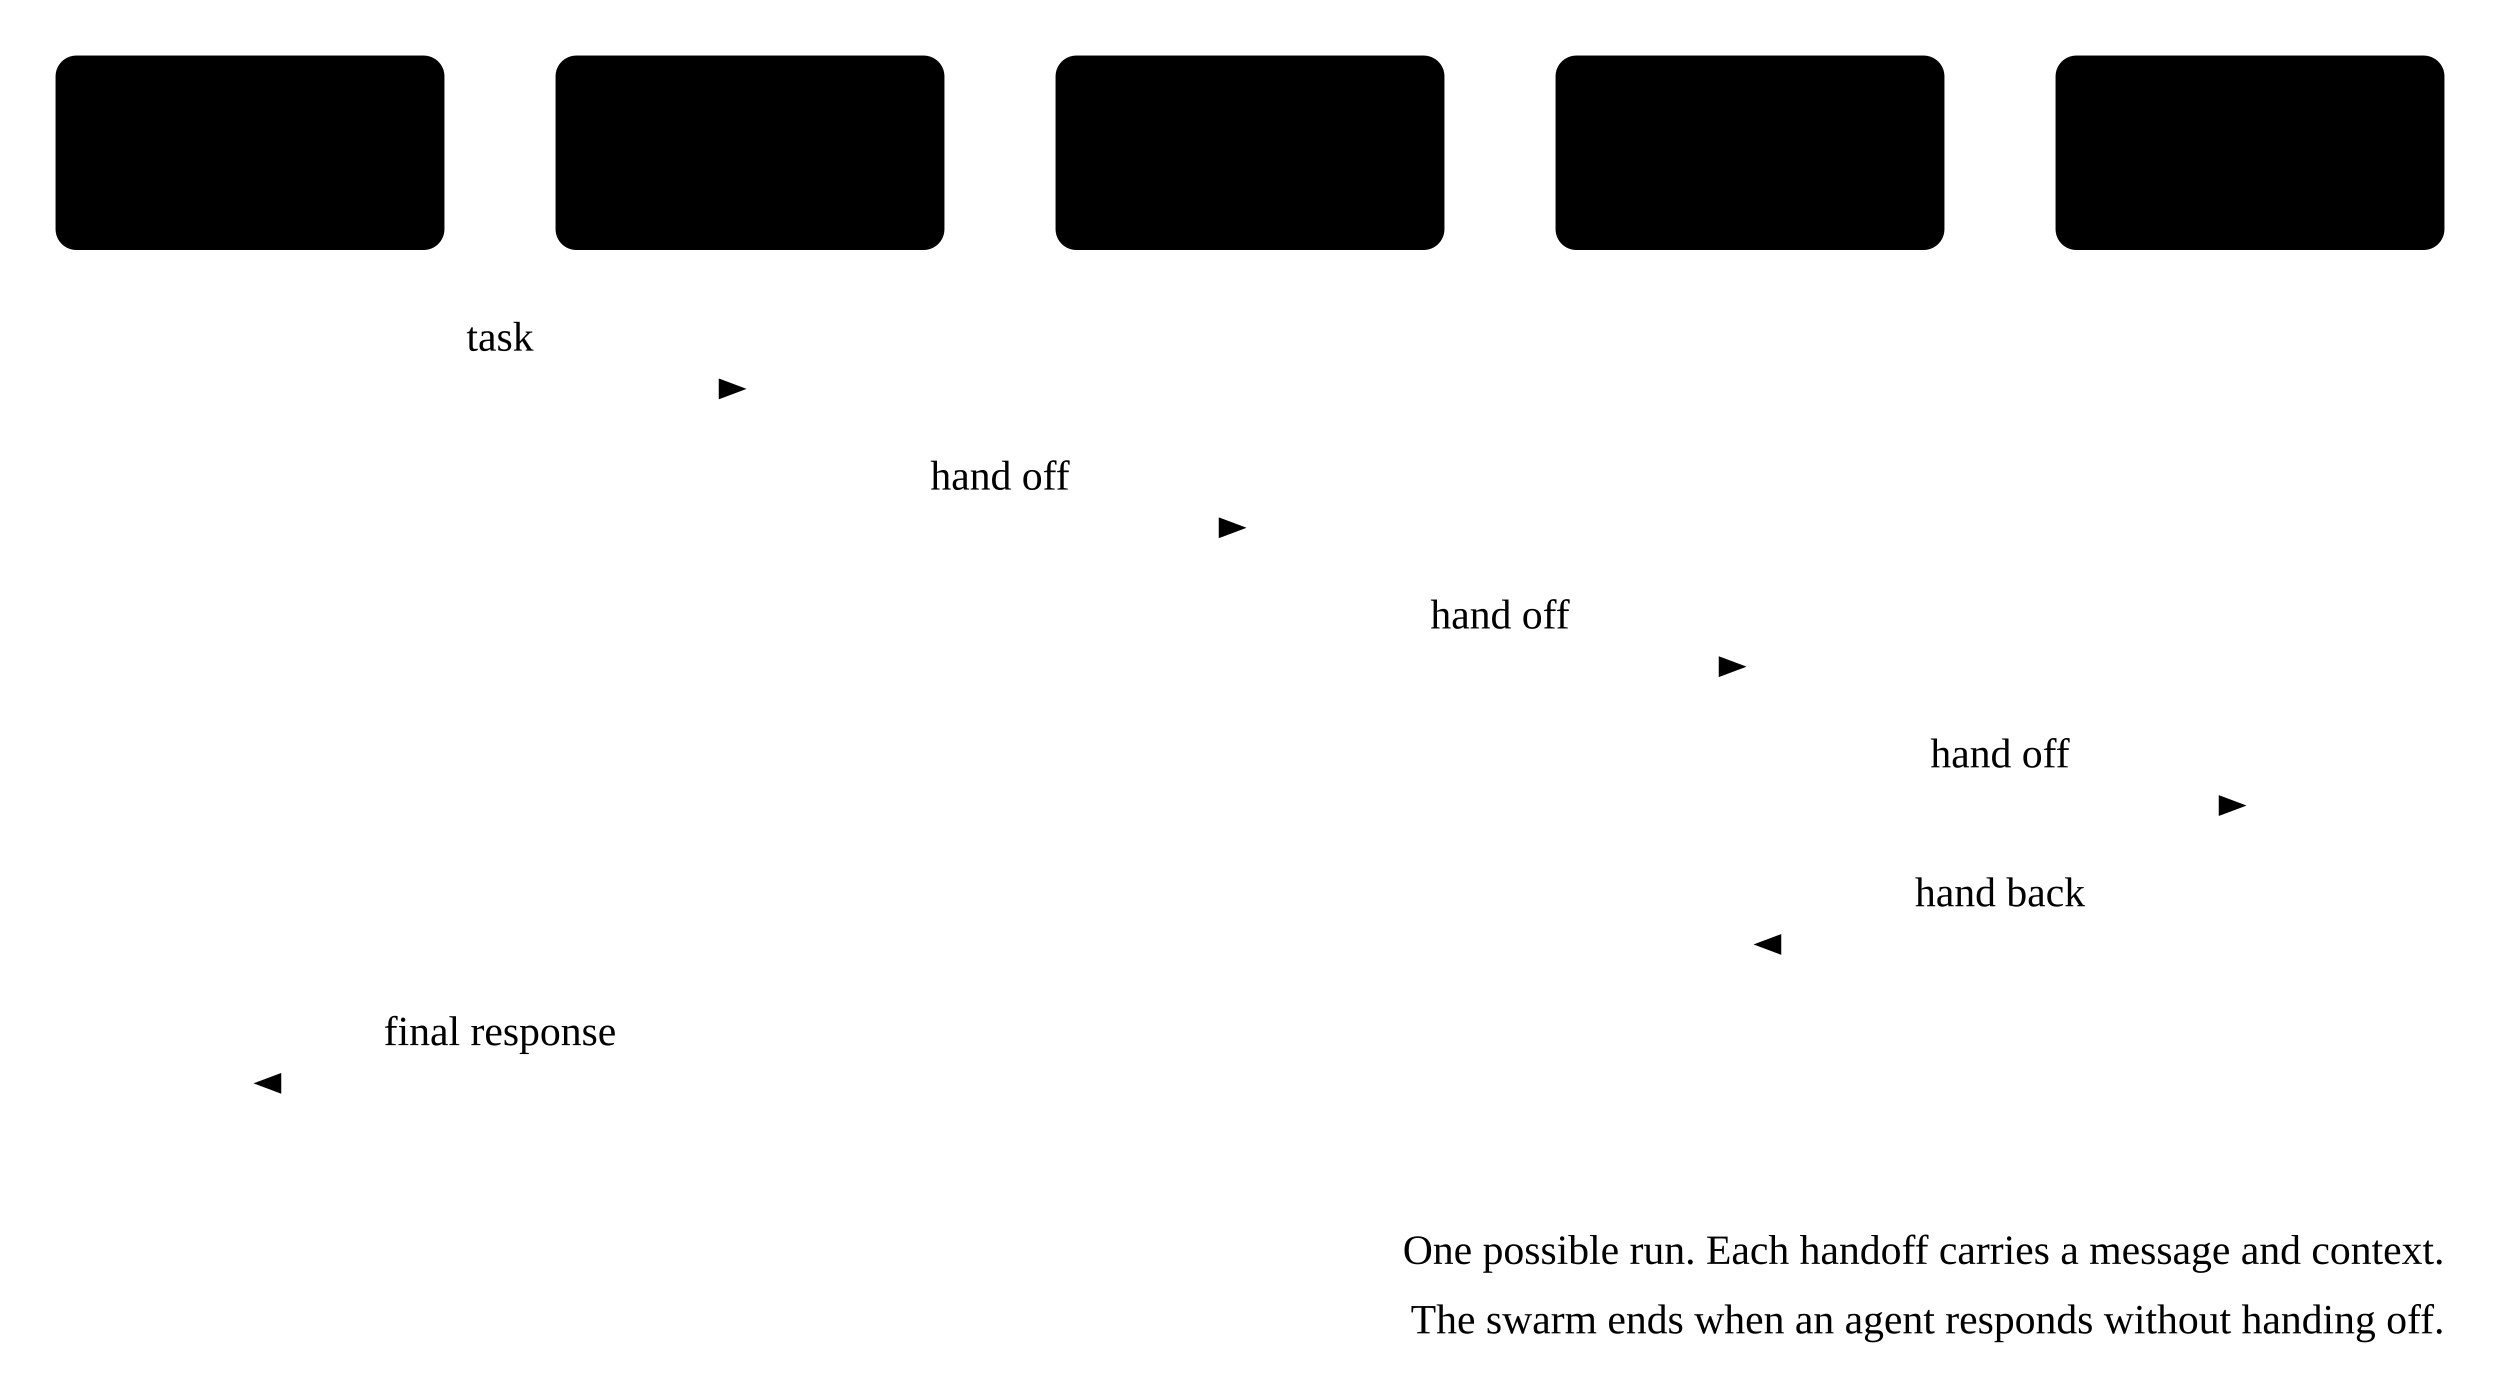
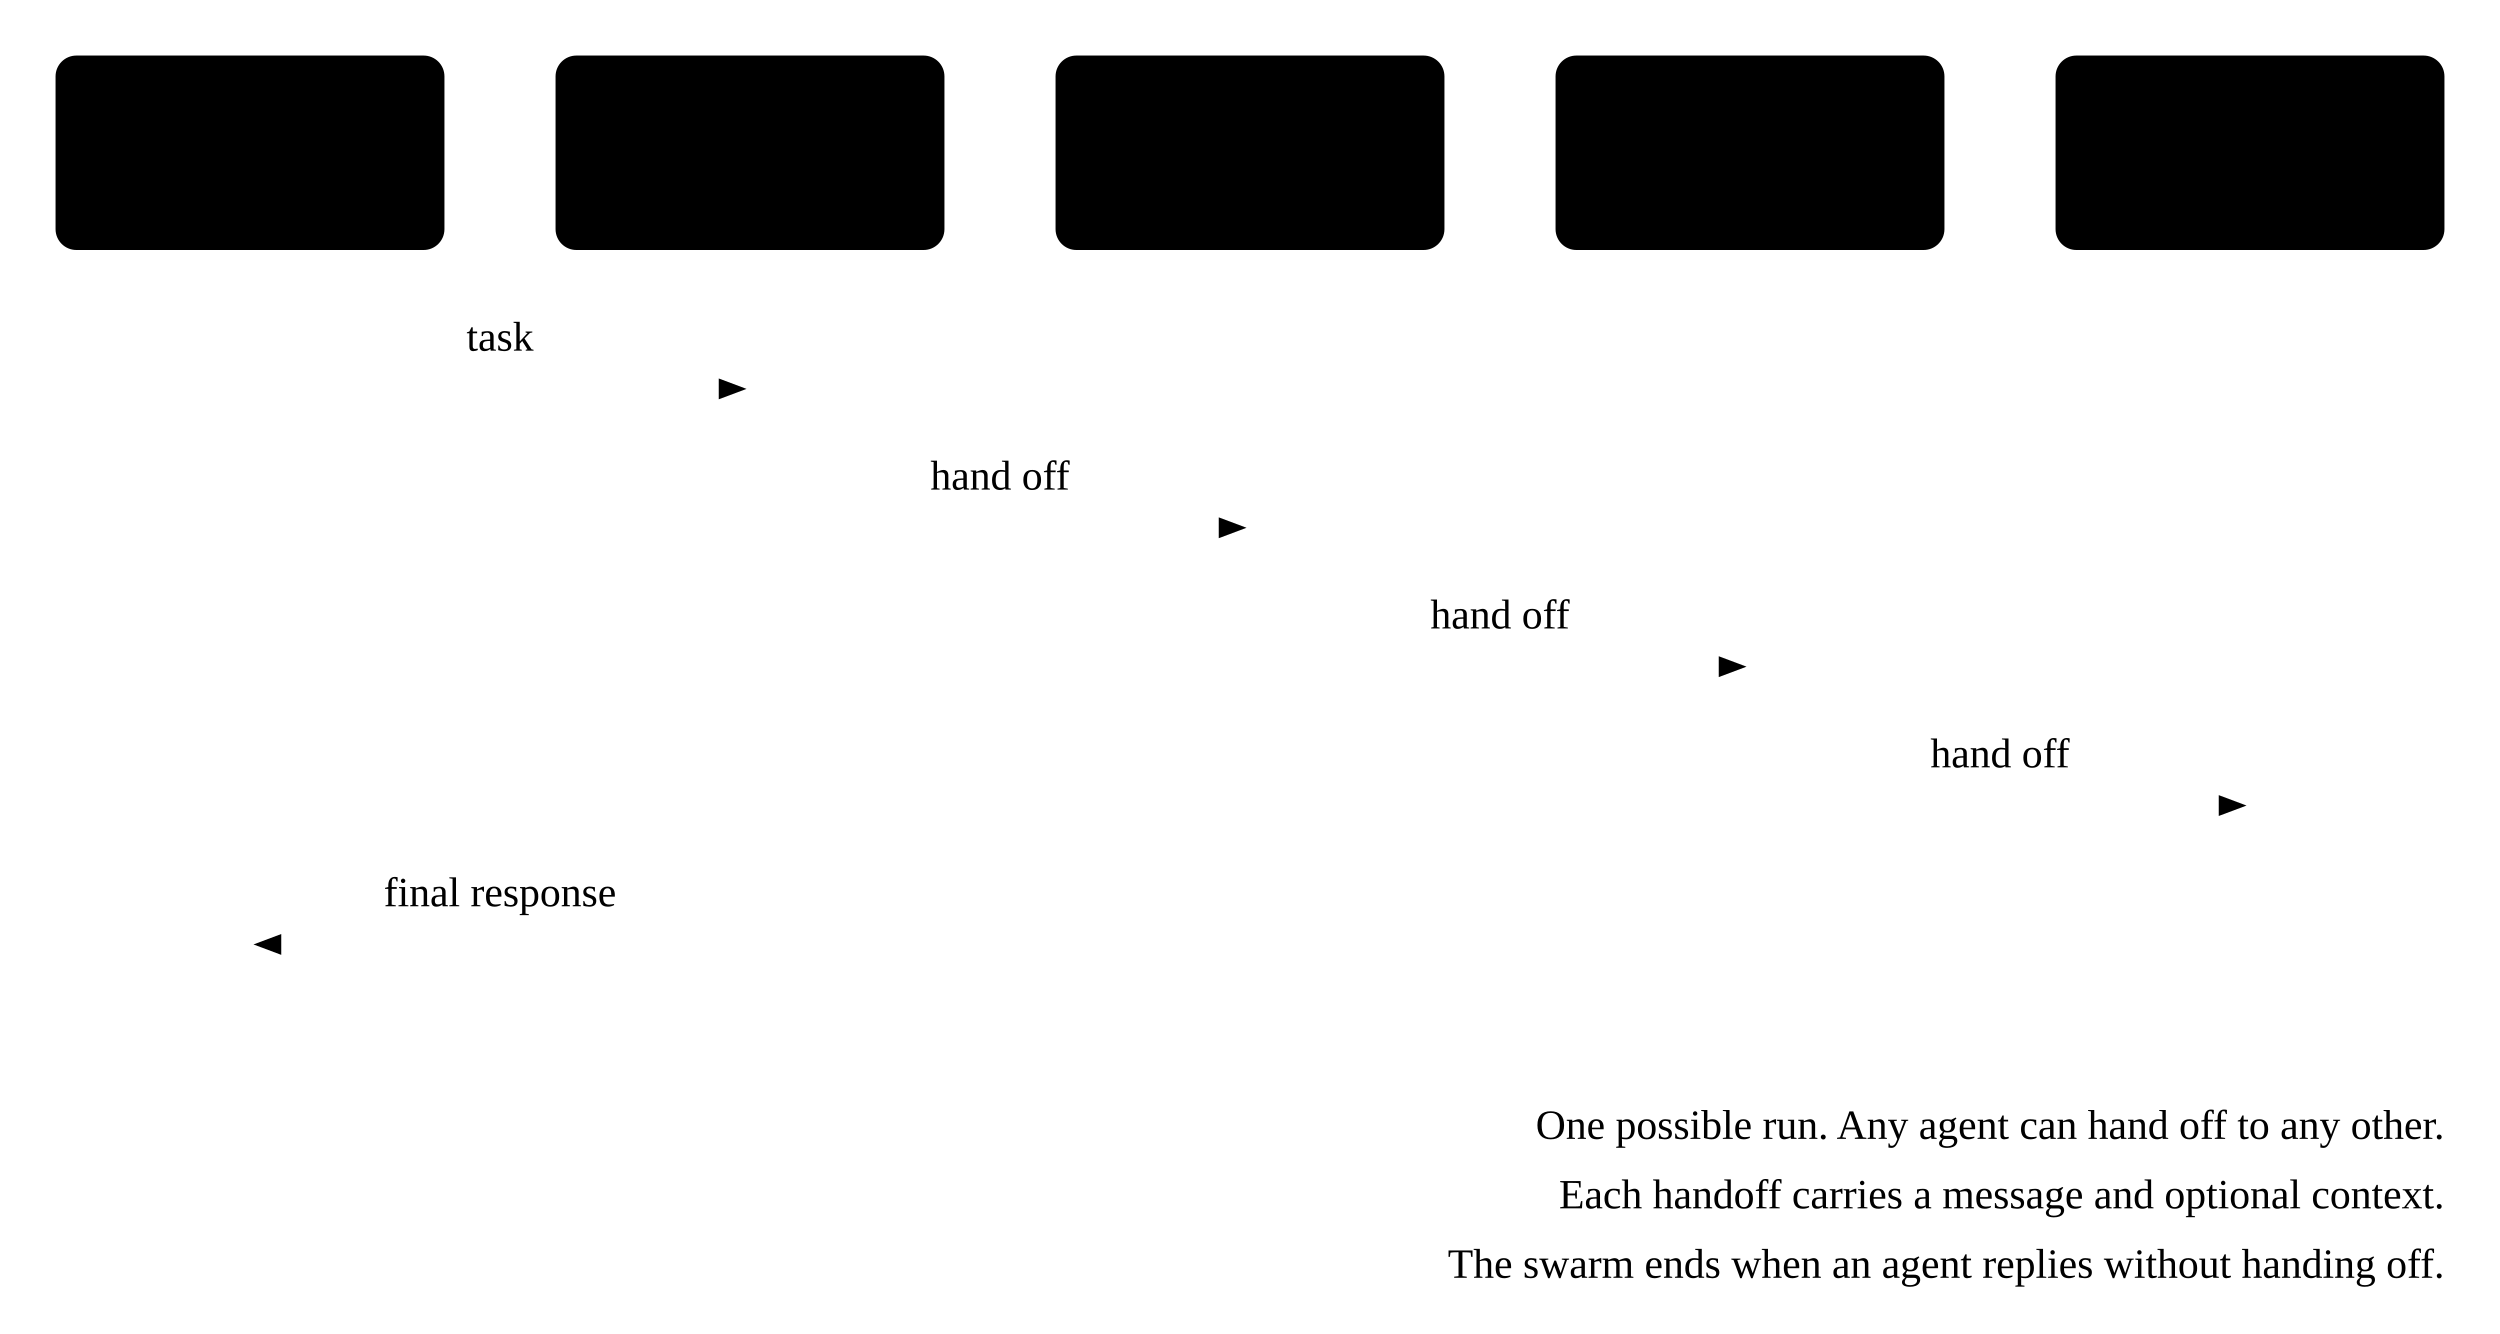
- <svg xmlns="http://www.w3.org/2000/svg" viewBox="0 0 720 400" width="720" height="400">
+ <svg xmlns="http://www.w3.org/2000/svg" viewBox="0 0 720 384" width="720" height="384">
  <defs>
    <marker id="arrow" viewBox="0 0 8 6" markerWidth="8" markerHeight="6" refX="7" refY="3" orient="auto" markerUnits="userSpaceOnUse">
      <path class="dg-head" d="M0,0 L8,3 L0,6 Z" />
    </marker>
  </defs>
-   <line class="dg-lifeline" x1="72" y1="72" x2="72" y2="332" />
-   <line class="dg-lifeline" x1="216" y1="72" x2="216" y2="332" />
-   <line class="dg-lifeline" x1="360" y1="72" x2="360" y2="332" />
-   <line class="dg-lifeline" x1="504" y1="72" x2="504" y2="332" />
-   <line class="dg-lifeline" x1="648" y1="72" x2="648" y2="332" />
+   <line class="dg-lifeline" x1="72" y1="72" x2="72" y2="292" />
+   <line class="dg-lifeline" x1="216" y1="72" x2="216" y2="292" />
+   <line class="dg-lifeline" x1="360" y1="72" x2="360" y2="292" />
+   <line class="dg-lifeline" x1="504" y1="72" x2="504" y2="292" />
+   <line class="dg-lifeline" x1="648" y1="72" x2="648" y2="292" />
  <path class="dg-edge" d="M72,112 H214" marker-end="url(#arrow)" />
  <text class="dg-msg" x="144" y="101" text-anchor="middle">task</text>
  <path class="dg-edge" d="M216,152 H358" marker-end="url(#arrow)" />
  <text class="dg-msg" x="288" y="141" text-anchor="middle">hand off</text>
  <path class="dg-edge" d="M360,192 H502" marker-end="url(#arrow)" />
  <text class="dg-msg" x="432" y="181" text-anchor="middle">hand off</text>
  <path class="dg-edge" d="M504,232 H646" marker-end="url(#arrow)" />
  <text class="dg-msg" x="576" y="221" text-anchor="middle">hand off</text>
-   <path class="dg-edge" d="M648,272 H506" marker-end="url(#arrow)" />
-   <text class="dg-msg" x="576" y="261" text-anchor="middle">hand back</text>
-   <path class="dg-edge is-dashed" d="M504,312 H74" marker-end="url(#arrow)" />
-   <text class="dg-msg" x="144" y="301" text-anchor="middle">final response</text>
-   <text class="dg-note" x="704" y="364" text-anchor="end">One possible run. Each handoff carries a message and context.</text>
-   <text class="dg-note" x="704" y="384" text-anchor="end">The swarm ends when an agent responds without handing off.</text>
+   <path class="dg-edge is-dashed" d="M648,272 H74" marker-end="url(#arrow)" />
+   <text class="dg-msg" x="144" y="261" text-anchor="middle">final response</text>
+   <text class="dg-note" x="704" y="328" text-anchor="end">One possible run. Any agent can hand off to any other.</text>
+   <text class="dg-note" x="704" y="348" text-anchor="end">Each handoff carries a message and optional context.</text>
+   <text class="dg-note" x="704" y="368" text-anchor="end">The swarm ends when an agent replies without handing off.</text>
  <rect class="dg-node is-input" x="16" y="16" width="112" height="56" rx="6" />
  <text class="dg-name" x="72" y="49" text-anchor="middle">User</text>
  <rect class="dg-node" x="160" y="16" width="112" height="56" rx="6" />
  <text class="dg-name" x="216" y="41" text-anchor="middle">Researcher</text>
  <text class="dg-sub" x="216" y="59" text-anchor="middle">entry point</text>
  <rect class="dg-node" x="304" y="16" width="112" height="56" rx="6" />
  <text class="dg-name" x="360" y="49" text-anchor="middle">Architect</text>
  <rect class="dg-node" x="448" y="16" width="112" height="56" rx="6" />
  <text class="dg-name" x="504" y="49" text-anchor="middle">Coder</text>
  <rect class="dg-node" x="592" y="16" width="112" height="56" rx="6" />
  <text class="dg-name" x="648" y="49" text-anchor="middle">Reviewer</text>
</svg>
